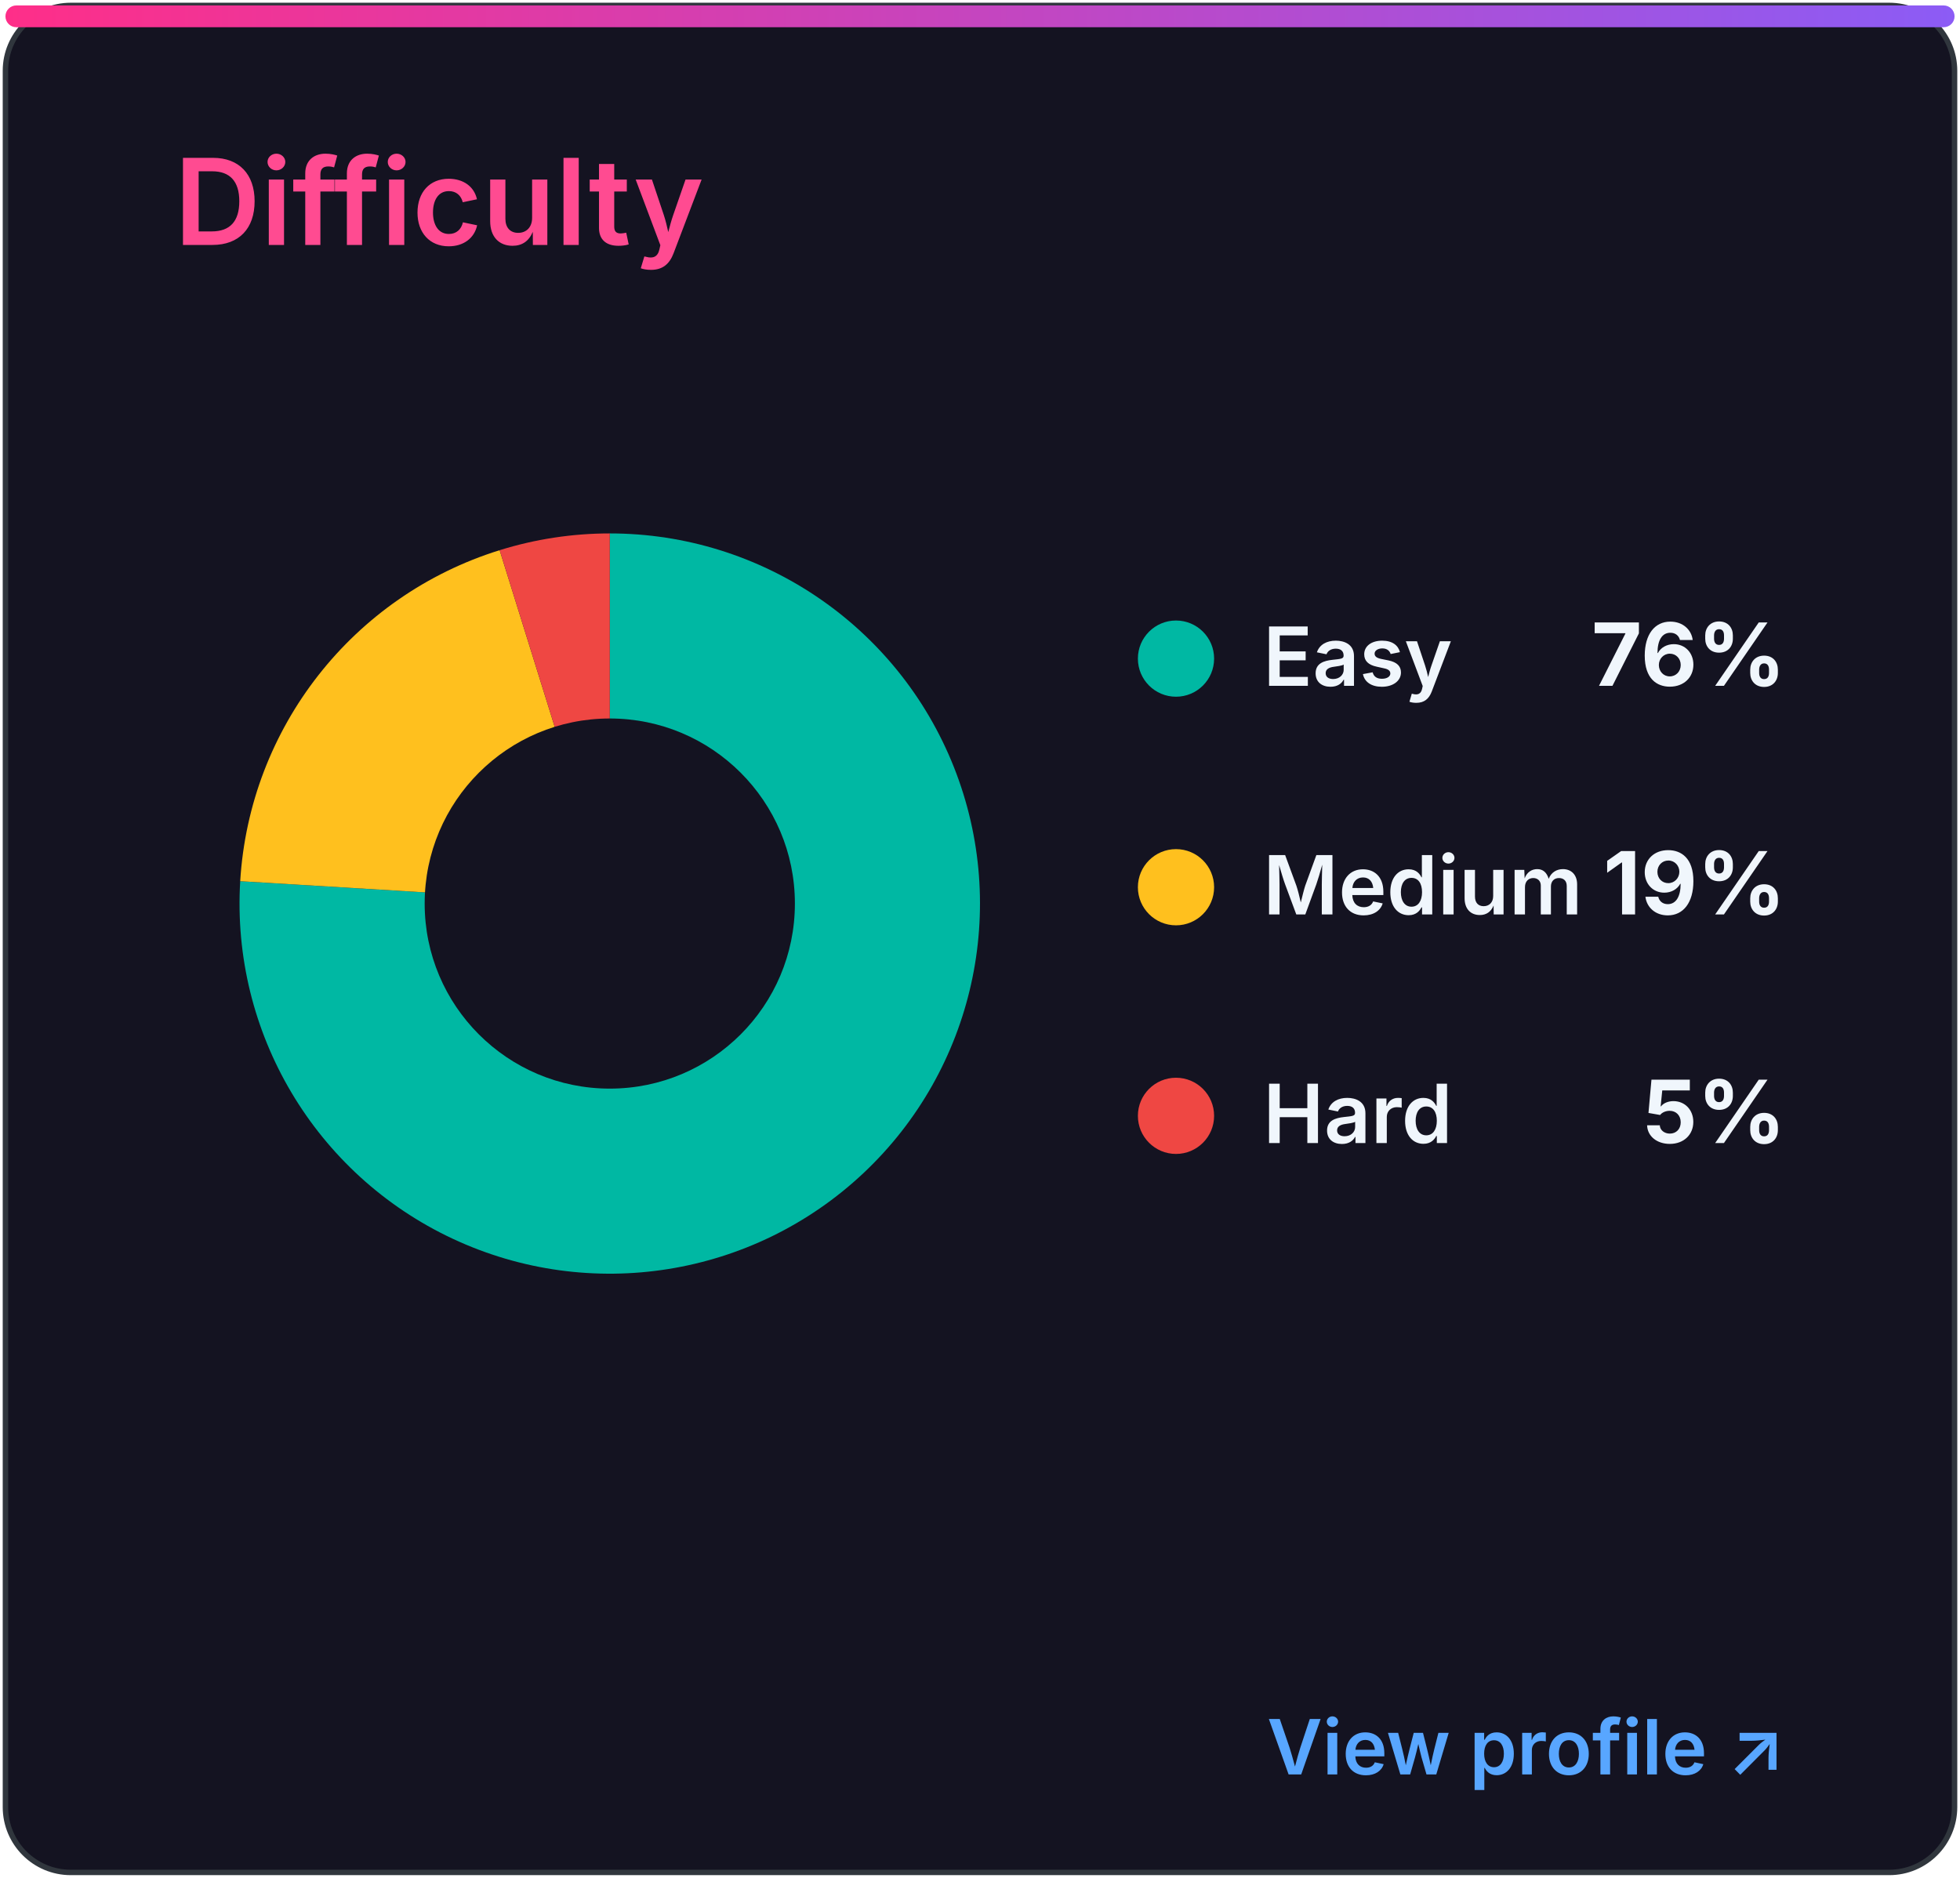
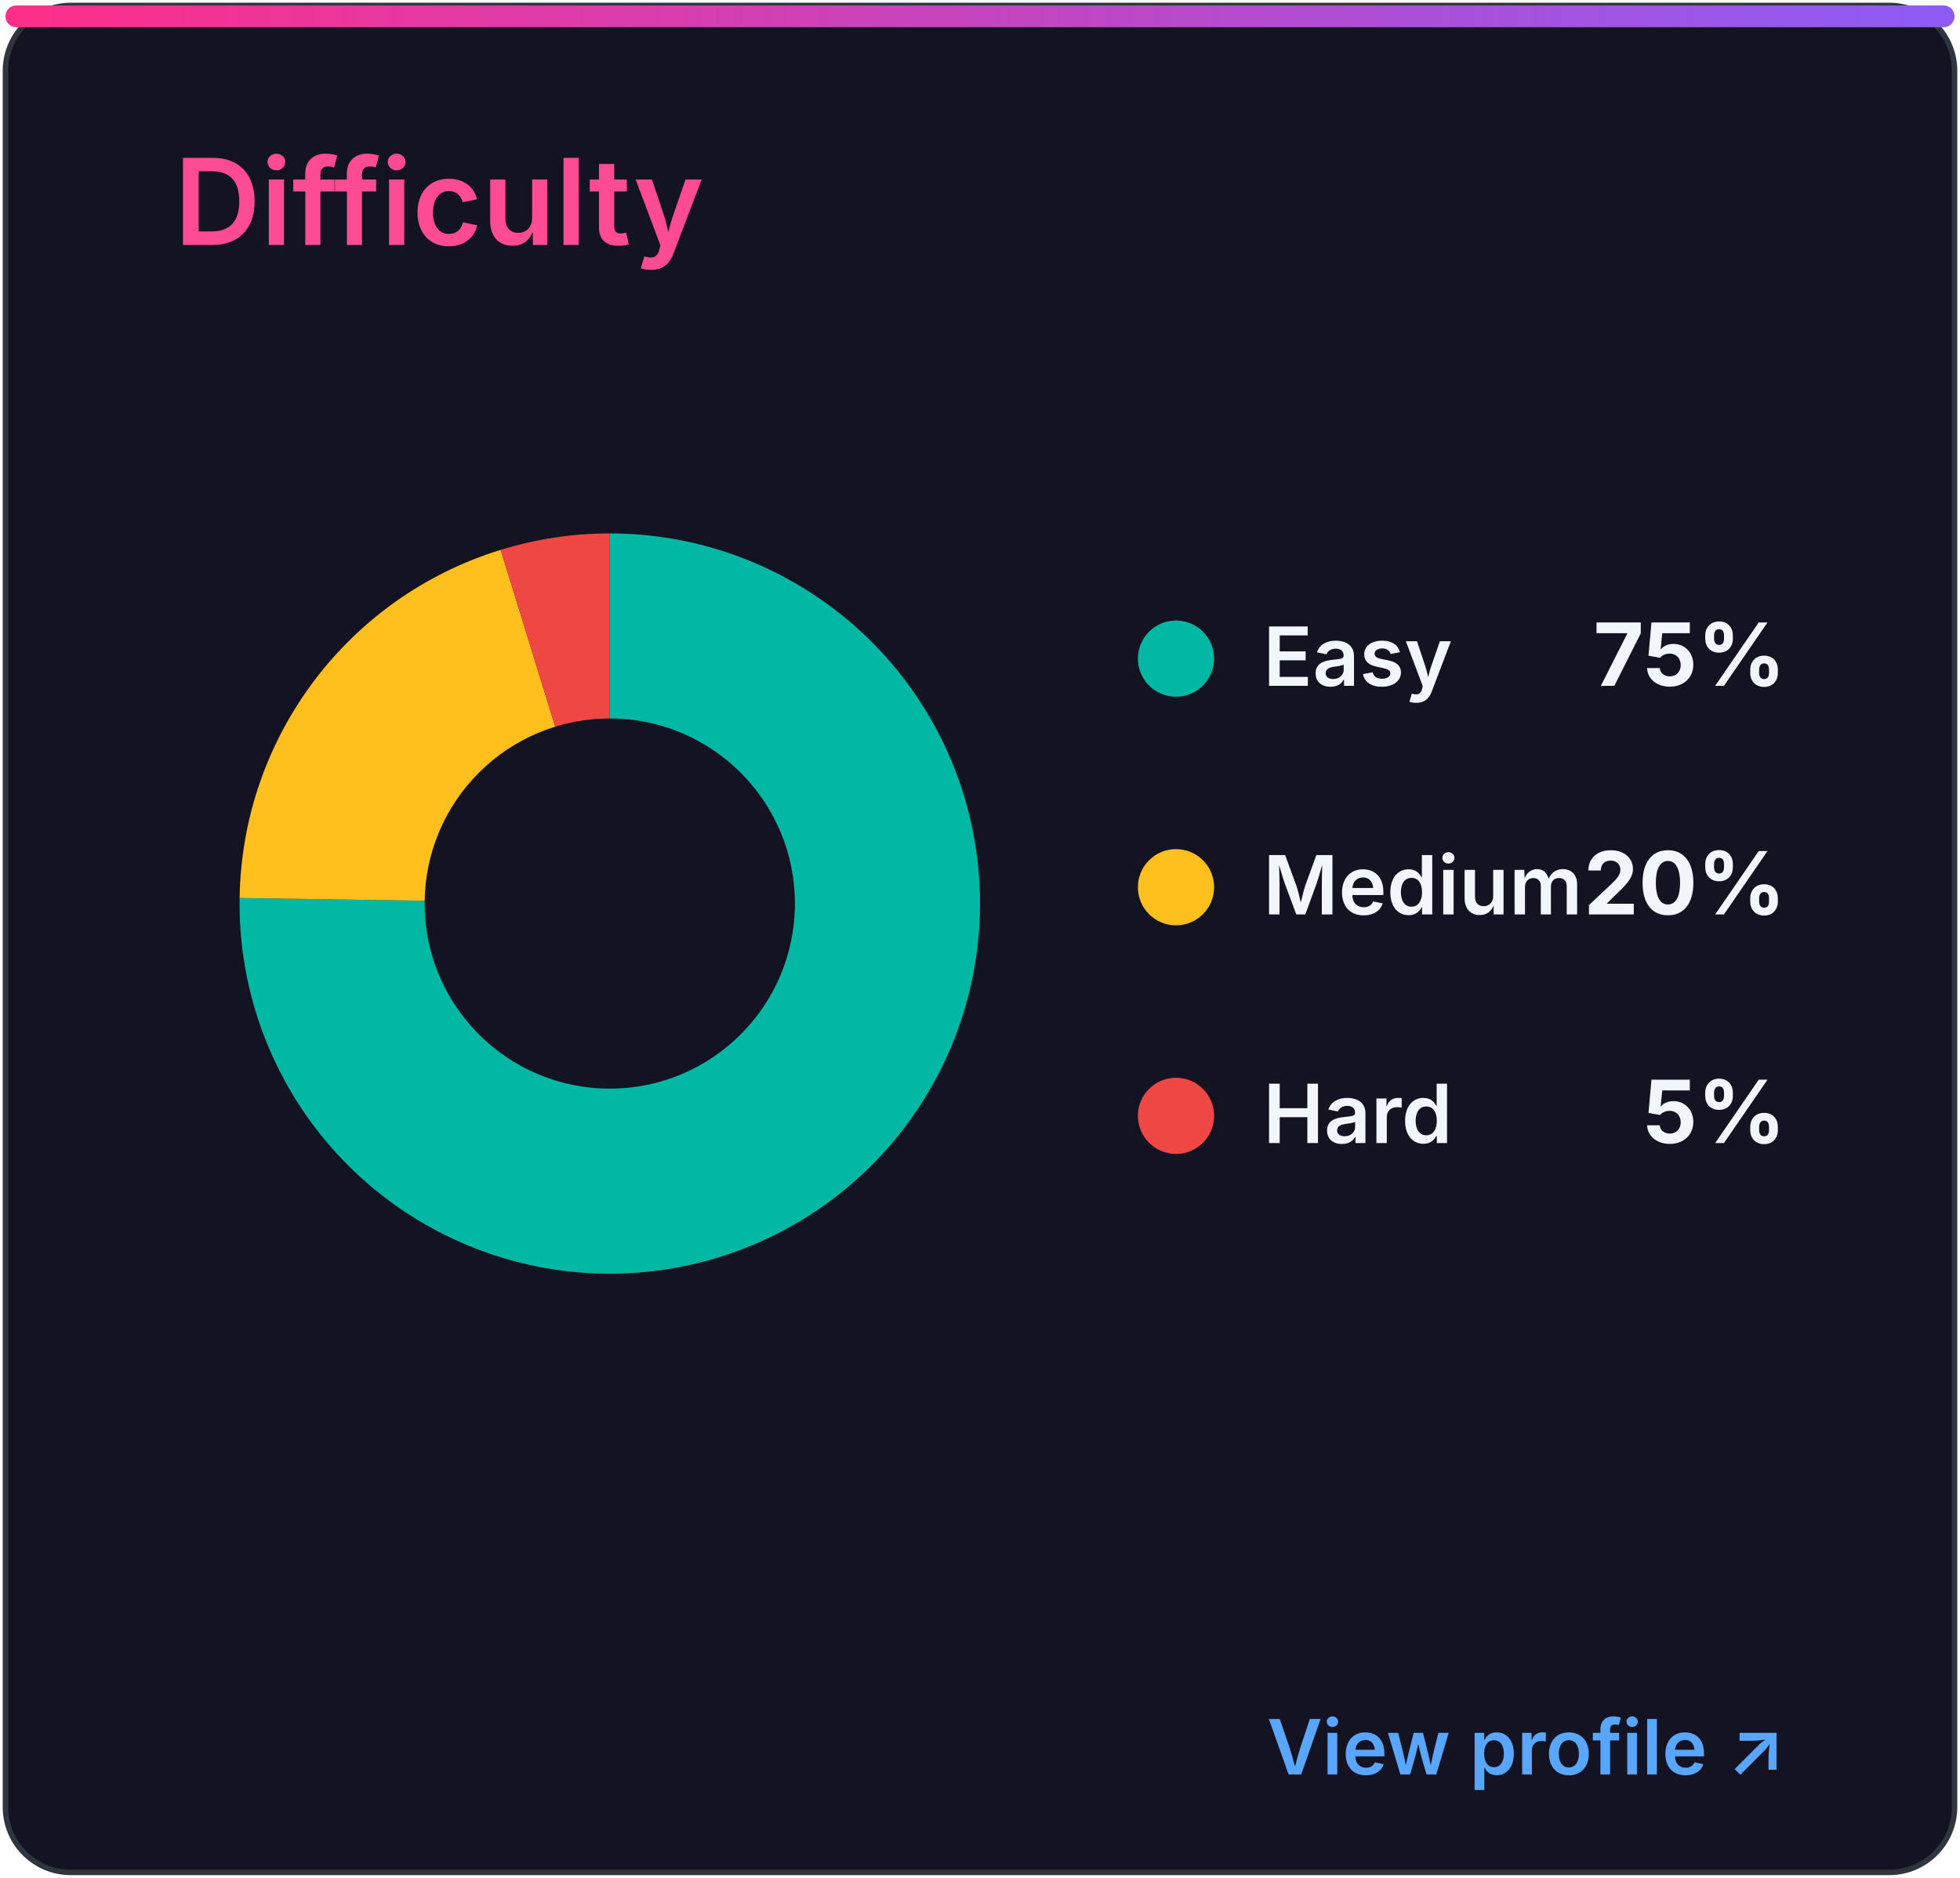
<svg xmlns="http://www.w3.org/2000/svg" width="360" height="345" viewBox="0 0 360 345" role="img" aria-labelledby="title desc">
  <defs>
    <linearGradient id="accent" x1="0" x2="1">
      <stop stop-color="#ff2e88" />
      <stop offset="1" stop-color="#8b5cf6" />
    </linearGradient>
    <clipPath id="bar">
      <rect x="32" y="82" width="296" height="8" rx="4" />
    </clipPath>
    <style>
.heading{font:600 22px -apple-system,BlinkMacSystemFont,'Segoe UI',sans-serif;fill:#ff4b91}
.eyebrow{font:600 10px -apple-system,BlinkMacSystemFont,'Segoe UI',sans-serif;letter-spacing:1.2px;fill:#8b949e}
.total{font:700 52px -apple-system,BlinkMacSystemFont,'Segoe UI',sans-serif;fill:#f0f6fc}
.metric{font:600 15px -apple-system,BlinkMacSystemFont,'Segoe UI',sans-serif;fill:#f0f6fc}
.count{font:700 16px -apple-system,BlinkMacSystemFont,'Segoe UI',sans-serif;fill:#f0f6fc}
.muted{font:500 13px -apple-system,BlinkMacSystemFont,'Segoe UI',sans-serif;fill:#8b949e}
.language{font:700 31px -apple-system,BlinkMacSystemFont,'Segoe UI',sans-serif;fill:#f0f6fc}
.link{font:600 14px -apple-system,BlinkMacSystemFont,'Segoe UI',sans-serif;fill:#58a6ff}
</style>
  </defs>
  <rect x="1" y="1" width="358" height="343" rx="12" fill="#141321" stroke="#30363d" />
  <rect x="1" y="1" width="358" height="4" rx="2" fill="url(#accent)" />
  <text x="32" y="45" class="heading">Difficulty</text>
-   <path d="M 112 166 L 112.00 98.00 A 68 68 0 1 1 44.12 161.89 Z" fill="#00b8a3" />
-   <path d="M 112 166 L 44.12 161.89 A 68 68 0 0 1 91.77 101.08 Z" fill="#ffc01e" />
-   <path d="M 112 166 L 91.77 101.08 A 68 68 0 0 1 112.00 98.00 Z" fill="#ef4743" />
+   <path d="M 112 166 L 112.00 98.00 A 68 68 0 1 1 44.01 164.98 Z" fill="#00b8a3" />
+   <path d="M 112 166 L 44.01 164.98 A 68 68 0 0 1 91.96 101.02 Z" fill="#ffc01e" />
+   <path d="M 112 166 L 91.96 101.02 A 68 68 0 0 1 112.00 98.00 Z" fill="#ef4743" />
  <circle cx="112" cy="166" r="34" fill="#141321" />
  <circle cx="216" cy="121" r="7" fill="#00b8a3" />
  <text x="232" y="126" class="metric">Easy</text>
-   <text x="328" y="126" class="count" text-anchor="end">76%</text>
+   <text x="328" y="126" class="count" text-anchor="end">75%</text>
  <circle cx="216" cy="163" r="7" fill="#ffc01e" />
  <text x="232" y="168" class="metric">Medium</text>
-   <text x="328" y="168" class="count" text-anchor="end">19%</text>
+   <text x="328" y="168" class="count" text-anchor="end">20%</text>
  <circle cx="216" cy="205" r="7" fill="#ef4743" />
  <text x="232" y="210" class="metric">Hard</text>
  <text x="328" y="210" class="count" text-anchor="end">5%</text>
  <text x="328" y="326" class="link" text-anchor="end">View profile ↗</text>
</svg>
